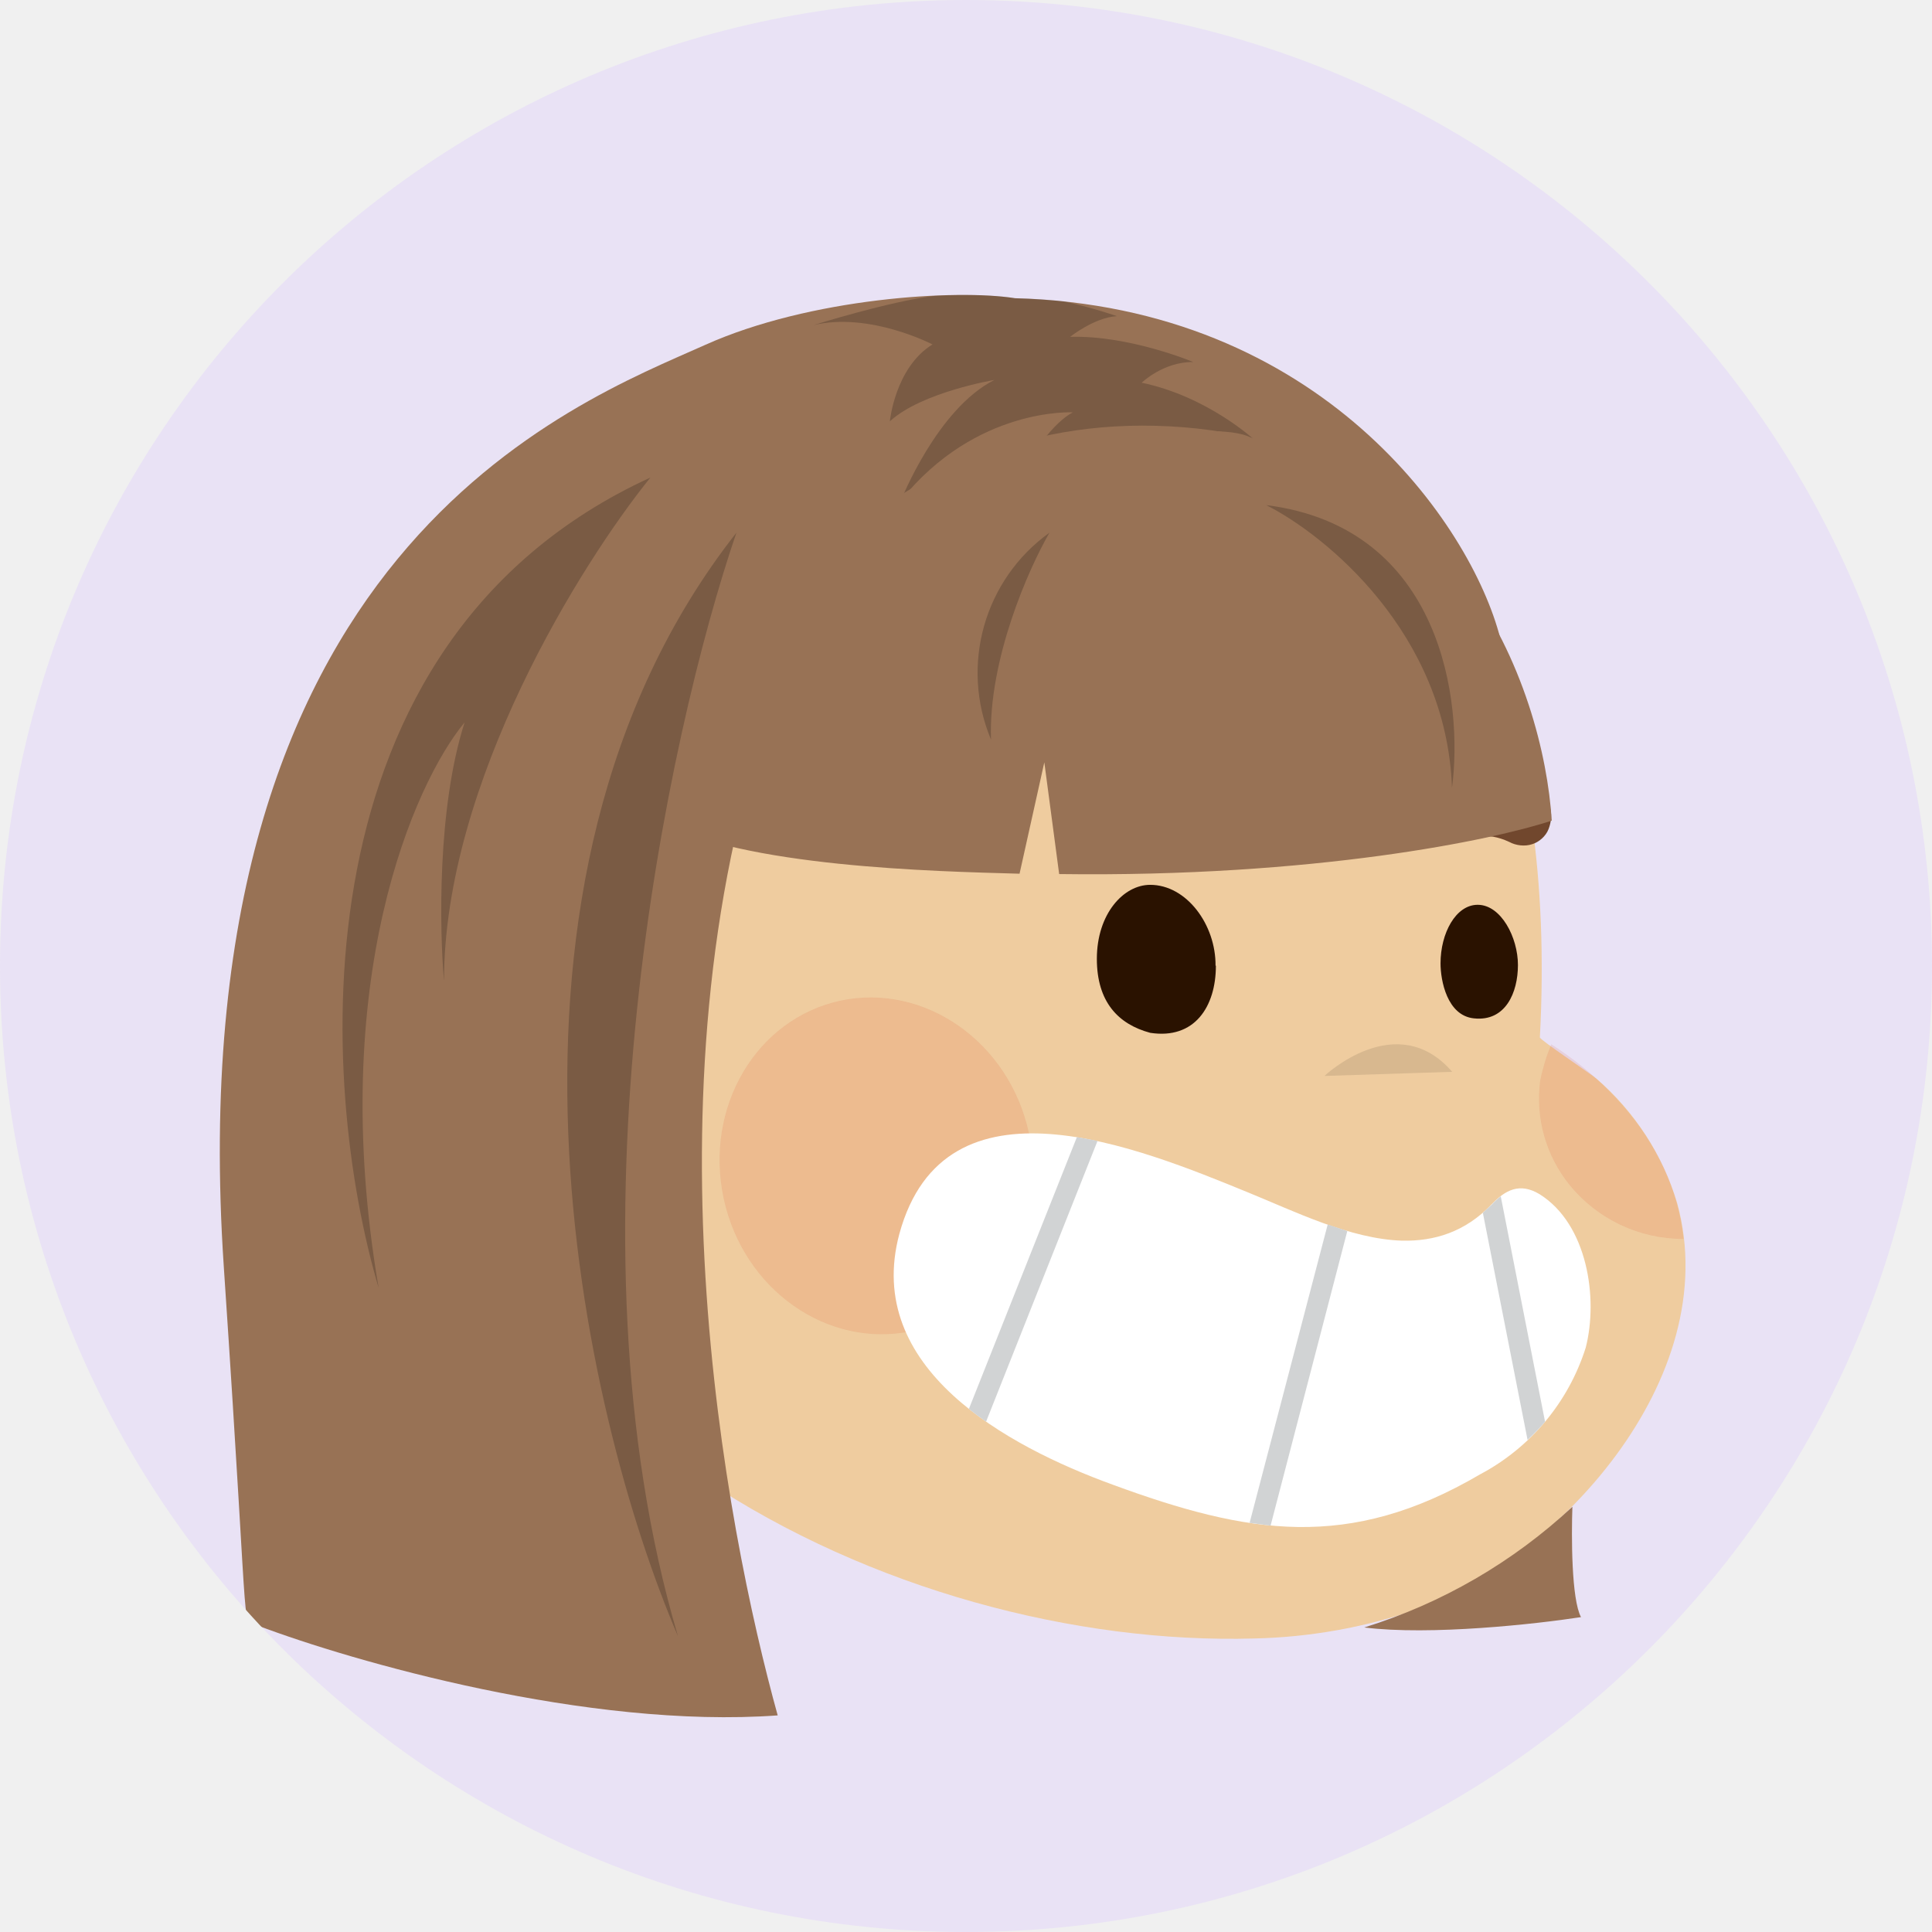
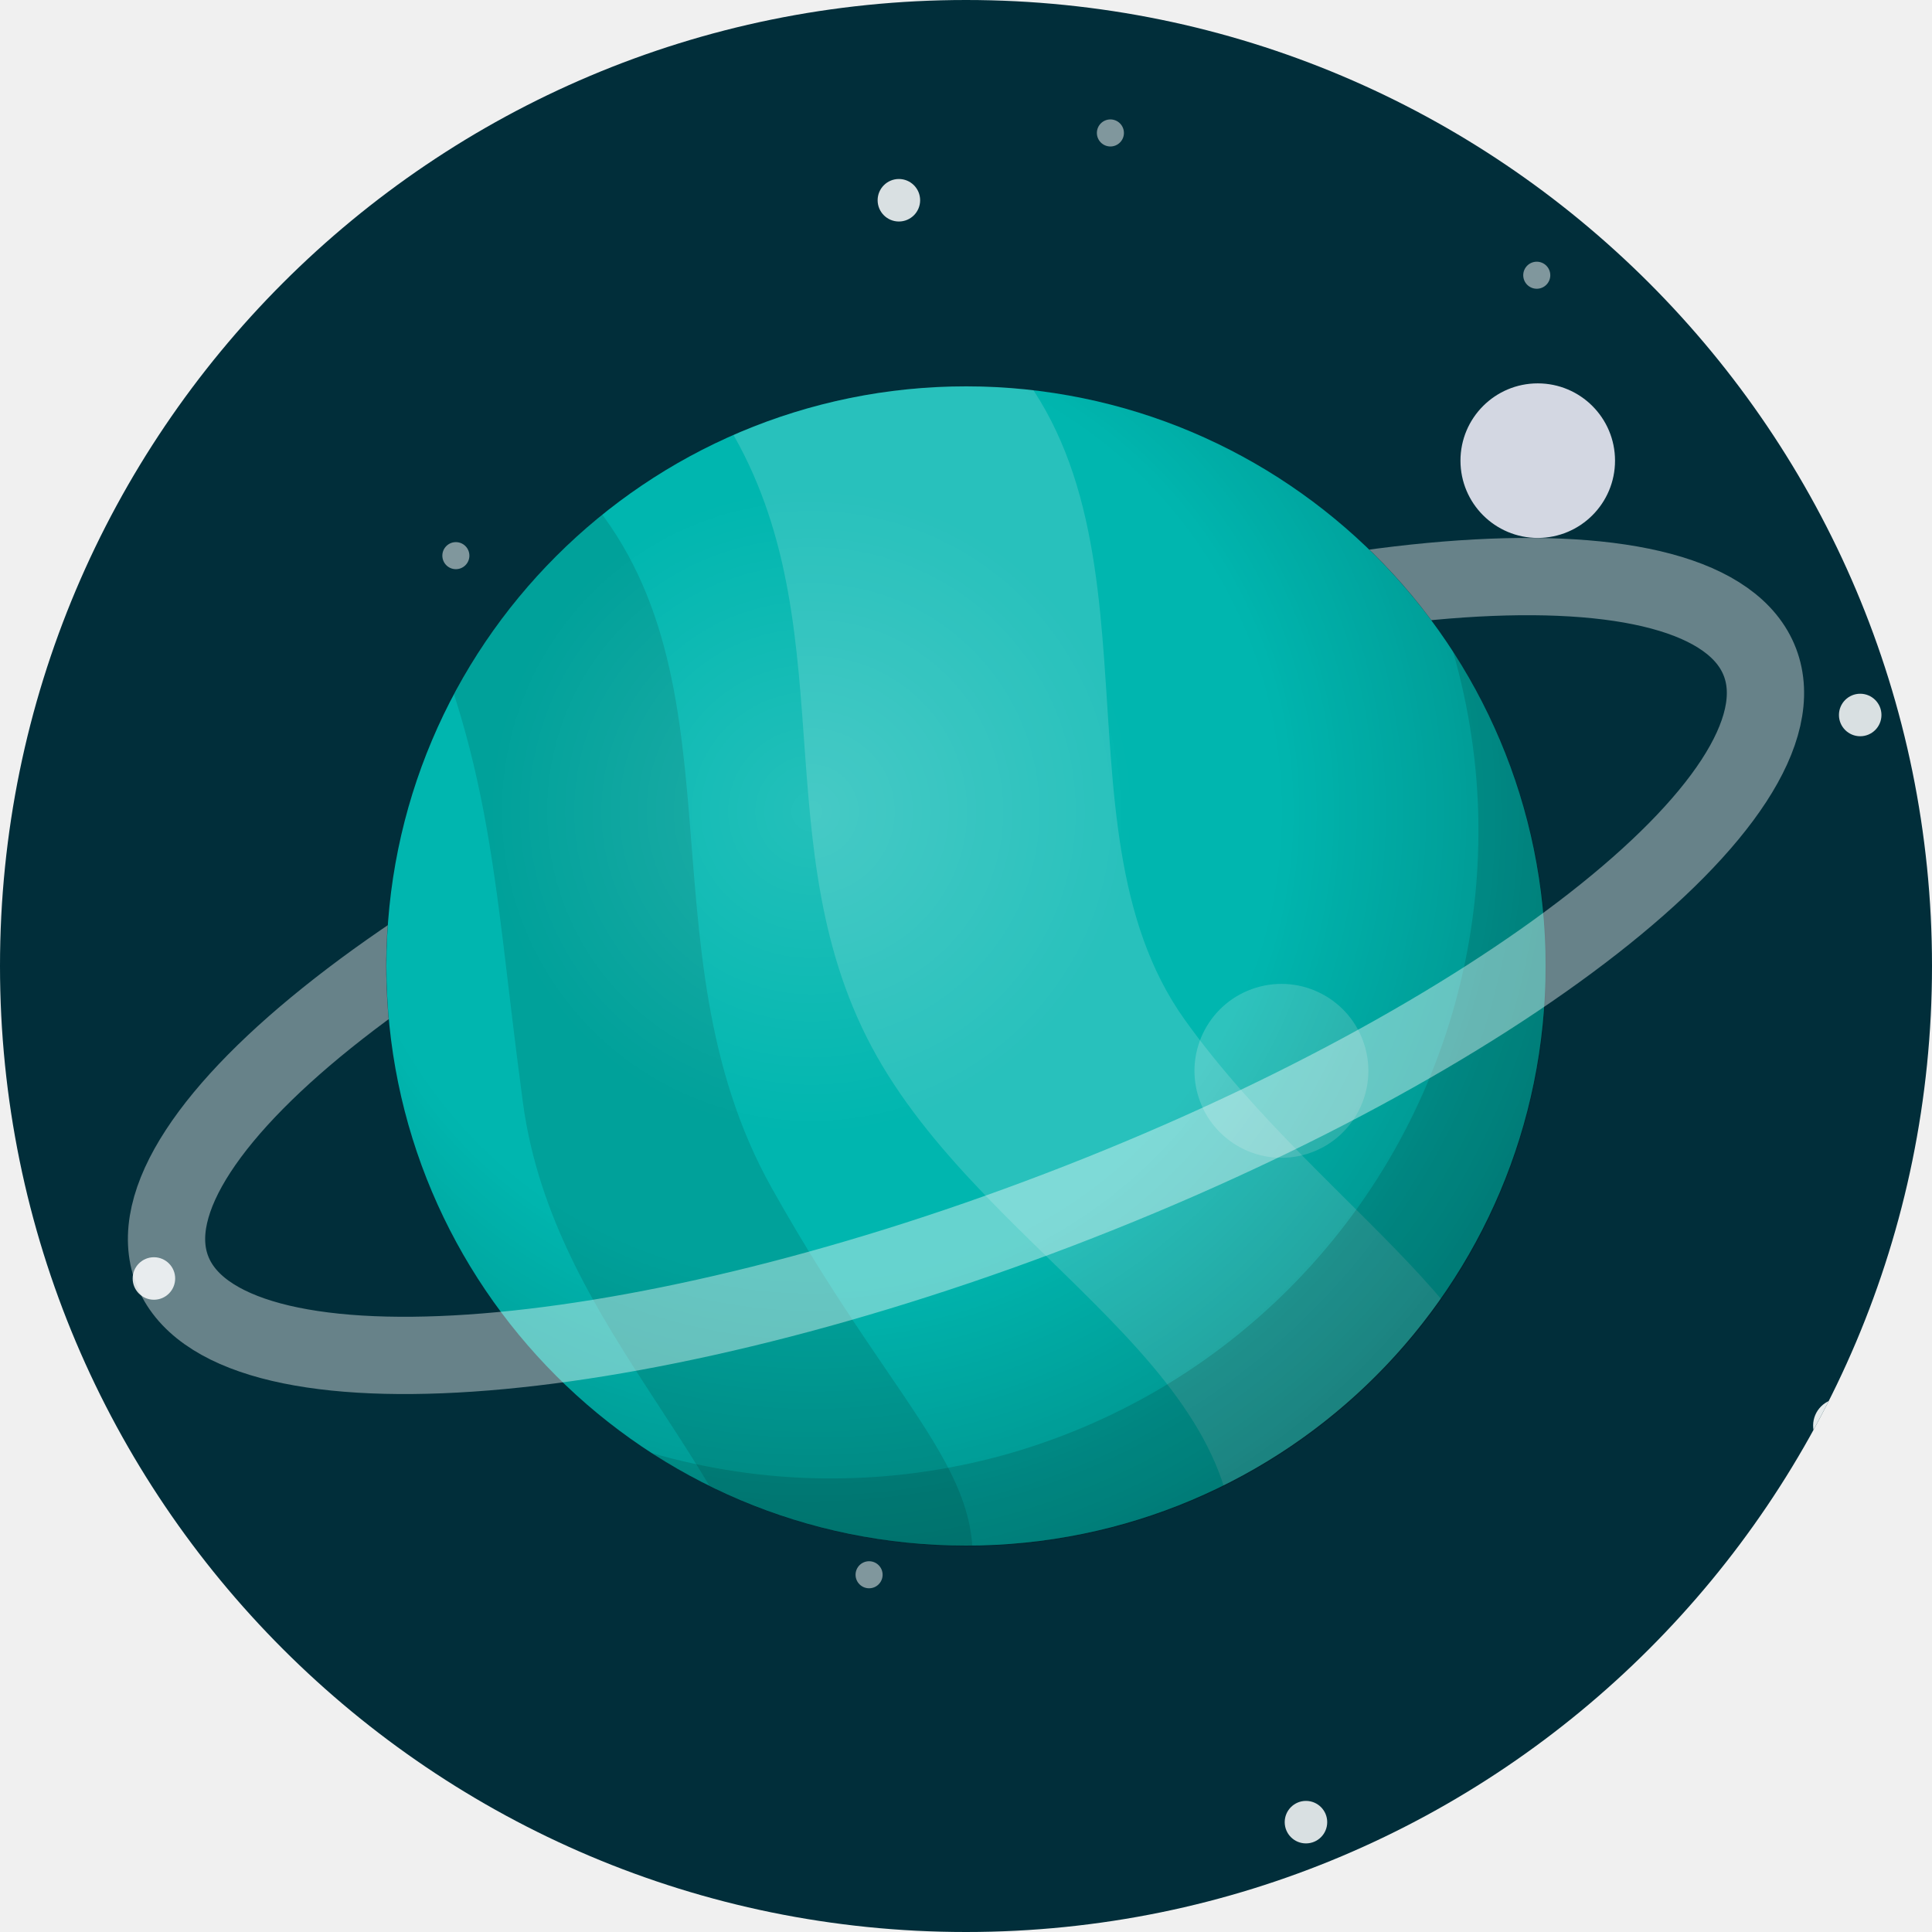
- <svg xmlns="http://www.w3.org/2000/svg" viewBox="0 0 480 480" fill="none" shape-rendering="auto" width="128" height="128">
-   <mask id="viewboxMask">
-     <rect width="480" height="480" rx="240" ry="240" x="0" y="0" fill="#fff" />
-   </mask>
-   <g mask="url(#viewboxMask)">
-     <rect fill="#e9e2f5" width="480" height="480" x="0" y="0" />
-     <g transform="matrix(.85775 0 0 .85427 52 47)">
-       <path d="M264 38.6s131.4 20.6 121.4 208.1c0 .7 15.2 10.9 16.4 12a77.1 77.1 0 0 1 23.4 36.3c13.9 51.3-35.7 104.2-75.8 118.2a155 155 0 0 1-46.7 8.3c-103.1 3-239.7-62.7-246.7-191a202.7 202.7 0 0 1 15.1-83.9c0 .1 57.4-142.5 192.9-108Z" fill="#efcc9f" />
-       <path d="M388.7 248.7a57 57 0 0 0-3.2 10.5 40 40 0 0 0 8.5 30.4 42.3 42.3 0 0 0 33 15.7c-3.2-31.7-29-50.7-38.3-56.6ZM203.5 332c24.4-5.2 39.6-31 33.9-57.5-5.7-26.5-30.2-43.7-54.6-38.5-24.4 5.3-39.5 31-33.8 57.6 5.7 26.5 30.1 43.7 54.5 38.5Z" fill="#DC2400" style="mix-blend-mode:multiply" opacity=".1" />
-       <path opacity=".1" d="M323 257.9s20.9-19.9 37-1.2Z" fill="#000" />
-       <path d="M128.7 356.9C59.3 391.7-3.7 304.4 16.5 255.3c12.9-31.4 50.4-33.8 72.1-5.2a185 185 0 0 1 29.1 59.1" fill="#efcc9f" />
-       <path opacity=".1" d="M71.5 279c9 9 16.1 22.5 25 30-1.7-12.5-4.3-26-10.4-37.3-6.2-11.6-17.5-21-29-20.3-14.2 1-25.9 17.6-27.4 32.6 1-9 19-15 25.9-14.2 10.8 20.4 15 60.6 15 60.6 9-22.7 5.4-40.7 1-51.5Z" fill="#000" />
+ <svg xmlns="http://www.w3.org/2000/svg" viewBox="0 0 100 100" fill="none" shape-rendering="auto" aria-hidden="true" width="128" height="128">
+   <defs>
+     <g id="star-faint-8630428c">
+       <circle cx="5" cy="5" r=".7" fill="#fff" fill-opacity=".5" />
    </g>
-     <g transform="matrix(.85472 0 0 .855 19 -17)">
-       <path d="M385.3 380.4c9.4.2 18.3-2.5 26-10.5 4-4.2 8.2-6.5 14-3 13.9 8.7 17.1 30.2 13.4 44.6a63.3 63.3 0 0 1-30.7 36.8c-38.2 22.4-67.6 17.4-106.8 3-30.8-11.2-72.5-33.9-62-72.9 13.2-48.3 69.6-25 101.4-12 13.5 5.5 29.6 13.5 44.7 14Z" fill="#fff" />
-       <path d="m347 463.2-6-.8 22.7-86.7 5.7 1.9-22.3 85.6ZM426.9 433a68.7 68.7 0 0 1-5.1 5.3l-13-66 2.6-2.4c.8-.9 1.7-1.7 2.6-2.4l12.9 65.6ZM296.8 351.4 264.4 433a98.1 98.1 0 0 1-5-3.7l31.4-79 6 1.1Z" fill="#D1D3D4" />
+     <g id="star-medium-8630428c">
+       <g class="dbpa-tw-medium">
+         <circle cx="5" cy="5" r="1.1" fill="#fff" fill-opacity=".85" />
+       </g>
    </g>
-     <g transform="matrix(.85472 0 0 .855 19 -17)">
-       <path d="M331.2 300.5c0 11.9-6.2 21.5-19.1 19.5-9.3-2.5-15.5-9-15.5-21.5 0-13 7.7-21.5 15.5-21.5 10.6 0 19.1 11.6 19 23.5ZM419 300.3c0 8-3.6 16.5-12.8 15.5-7.8-.8-9.7-11-9.7-16 0-8.7 4.4-17 10.8-17 6.8 0 11.7 9.5 11.7 17.5Z" fill="#2A1200" />
-       <path d="M337 244.2a43.9 43.9 0 0 0-40.5 1.4c-4 2.3-6.6 7.7-4.5 12.3 1.9 4.2 7 6.9 11.2 4.5 1.3-.8 2.6-1.4 4-2 .4-.2 1.5-.4 1.9-.7l.6-.2a37.5 37.5 0 0 1 6.5-1.1h1.9a34.2 34.2 0 0 1 6.3.8l2 .6c1.3.4 2.6 1 4 1.6 4 2 9.6-.8 11.1-5.3 1.7-5-.3-9.8-4.6-11.9ZM423.5 248.5c-7.4-4-16-5-23.6-2.7-2 .6-4 2.4-4.8 4.4-1 2-1 4.8-.2 7a10 10 0 0 0 4.6 5.3 9 9 0 0 0 6.6.7l1.1-.3h3.6c1.4.1 2.8.5 4.2 1l1.4.6c2 1.1 4.6 1.4 6.7.7 2-.6 4-2.3 4.8-4.4.8-2 1.1-4.6.2-6.9-1-2.3-2.4-4.2-4.6-5.4Z" fill="#71472D" />
+     <g id="star-large-8630428c">
+       <g class="dbpa-tw-large">
+         <circle cx="5" cy="5" r="1.4" fill="#fff" fill-opacity=".9" />
+       </g>
    </g>
-     <g transform="matrix(.85472 0 0 .85667 18 -15)">
-       <path d="M274 104c88.8 2.4 132.5 65.5 141 98.5-55-8.7-191.5-34.5-210 15.5-41 111-15 243 0 297-55.2 4-123.7-15.7-151-26-5.5-6.5-1.7 19-10-104-14-208 102-250.5 140-267.5 30.4-13.6 73-16.2 90-13.5ZM438.5 486.5c-2.8-5.2-2.8-23.5-2.5-32a157 157 0 0 1-60.5 35c19.2 2.4 50-1 63-3Z" fill="#987255" />
-       <path d="M276.5 153.8c14.2-11.3 26.5-7.6 26.5-7.6-7.4 6.3-15.6 24.7-19.9 35.4l6.1-.4c12.8-12.3 24.6-25.4 24.6-25.4 2.3 4.8 1.1 16.8 0 24.6h2.3c4-10.3 9-26.6 9-26.6l17.4 6.1s-9.2-12-18.7-17c0 0 15.1-1.6 19.8 2.2 0 0-13.6-12.6-32.8-16.6 0 0 6.3-6.1 15-6 0 0-18.6-7.8-35.8-7.3 0 0 7-5.6 13.6-6 0 0-6.5-2.3-15.4-4.3-4.6-.5-9.3-.8-14.2-.9-5.5-.9-13.7-1.2-23.3-.7-13.3 1.6-35.3 8.5-35.3 8.5 16.3-3.9 34.6 5.6 34.6 5.6-10.9 6.7-12.4 22.3-12.4 22.3 9.3-8.5 30.4-12 30.4-12-16.6 8.3-27.1 34.8-27.1 34.8 21.8-27 49.9-25.4 49.9-25.4-7.4 3.9-14.3 16.7-14.3 16.7Z" fill="#000" fill-opacity=".2" />
-       <path d="M286.8 271c74.1 1 126.3-9.9 143.2-15.5-2.4-38.2-27.9-112.2-115-114.5-87.1-2.3-133.4 74.4-145 114.5 25 13.5 80.4 14.7 105.3 15.4l7.2-32.3 4.3 32.3Z" fill="#987255" />
-       <path d="M193 172c-20 58.3-51.4 204-17 320-27.7-64.3-63-218.4 17-320ZM108 302c0-57.6 40-121.3 60-146-104.8 48-96.3 176.7-79 235-15.2-88.8 10.3-146.3 25-164-8 24.8-7.3 60.3-6 75ZM347 164c17.3 8.7 52.4 37.2 54 82 3.3-24.7-2.8-75.6-54-82ZM284 172c-6 10.3-17.8 36.8-17 60a50 50 0 0 1 17-60Z" fill="#000" fill-opacity=".2" />
+     <g id="planet-disc-8630428c">
+       <circle cx="30" cy="30" r="30" fill="#00b6af" />
    </g>
-     <g transform="matrix(.85472 0 0 .85667 14 -12)" />
+     <clipPath id="dicebearPlanets-swirl">
+       <circle cx="34" cy="33" r="30" />
+     </clipPath>
+     <g id="surface-swirl-8630428c">
+       <g class="dbpa-surface">
+         <g clip-path="url(#dicebearPlanets-swirl)">
+           <path d="M2 23c12-8 26 4 38 0s22-14 28-8v14c-10-4-20 8-32 10s-22-6-34-2Z" fill="#fff" fill-opacity=".16" />
+           <path d="M4 45c12-6 24 4 38 1s18-7 24-3v10c-10-2-20 6-32 4s-18-4-30-2Z" fill="#000" fill-opacity=".12" />
+           <circle cx="44" cy="19" r="4.5" fill="#fff" fill-opacity=".18" />
+         </g>
+       </g>
+     </g>
+     <radialGradient id="dicebearPlanets-shade" gradientUnits="userSpaceOnUse" cx="22" cy="22" r="44">
+       <stop offset="0" stop-color="#fff" stop-opacity=".14" />
+       <stop offset=".38" stop-color="#fff" stop-opacity="0" />
+       <stop offset=".55" stop-color="#000" stop-opacity="0" />
+       <stop offset="1" stop-color="#000" stop-opacity=".26" />
+     </radialGradient>
+     <g id="shade-soft-8630428c">
+       <circle cx="30" cy="30" r="30" fill="url(#dicebearPlanets-shade)" />
+       <path d="M55.2 13.7a30 30 0 0 1-41.5 41.5 33.5 33.5 0 0 0 41.5-41.5" fill="#000" fill-opacity=".13" />
+     </g>
+     <mask id="dicebearPlanets-ring-bold">
+       <path fill="#fff" d="M-12-44h120V76H-12z" />
+       <path d="M18 16a30 30 0 0 1 60 0Z" fill="#000" />
+     </mask>
+     <g id="ring-bold-8630428c">
+       <g mask="url(#dicebearPlanets-ring-bold)">
+         <ellipse cx="48" cy="16" rx="44" ry="13.5" stroke="#fff" stroke-opacity=".4" stroke-width="4" />
+       </g>
+     </g>
+     <g id="moons-one-8630428c">
+       <g class="dbpa-moons">
+         <circle cx="58" cy="4" r="4" fill="#d3d7e2" />
+       </g>
+     </g>
+     <g id="animation-none-8630428c" />
+     <clipPath id="clip-8630428c">
+       <rect width="100" height="100" rx="50" ry="50" />
+     </clipPath>
+   </defs>
+   <g clip-path="url(#clip-8630428c)">
+     <rect width="100" height="100" fill="#012e3a" />
+     <use transform="translate(7.5 7.5) translate(1.1456, -11.47695)" href="#star-faint-8630428c" />
+     <use transform="translate(32.5 7.5) translate(9.02615, -2.13522)" href="#star-medium-8630428c" />
+     <use transform="translate(57.5 7.5) translate(-5.02564, -5.61853)" href="#star-faint-8630428c" />
+     <use transform="translate(82.5 7.5) translate(-7.95728, 1.74576)" href="#star-faint-8630428c" />
+     <use transform="translate(7.5 32.5) translate(11.09562, -8.73954)" href="#star-faint-8630428c" />
+     <use transform="translate(82.5 32.5) translate(8.78378, -0.49214)" href="#star-medium-8630428c" />
+     <use transform="translate(7.5 57.5) translate(-4.53328, 3.6742)" href="#star-medium-8630428c" />
+     <use transform="translate(82.5 57.5) translate(7.747, 11.28709)" href="#star-large-8630428c" />
+     <use transform="translate(7.5 82.5) translate(-6.33822, -6.61341)" href="#star-faint-8630428c" />
+     <use transform="translate(32.5 82.5) translate(7.48376, -5.99067)" href="#star-faint-8630428c" />
+     <use transform="translate(57.5 82.5) translate(5.0962, 6.81432)" href="#star-medium-8630428c" />
+     <use transform="translate(82.5 82.5) translate(6.0428, 10.15884)" href="#star-medium-8630428c" />
+     <use transform="translate(20 20)" href="#planet-disc-8630428c" />
+     <use transform="translate(16 17) rotate(72.8493, 34, 33)" href="#surface-swirl-8630428c" />
+     <use transform="translate(20 20)" href="#shade-soft-8630428c" />
+     <use transform="translate(2 34) rotate(-20.9399, 48, 16)" href="#ring-bold-8630428c" />
+     <use transform="translate(21 21) translate(0.59365, -1.15695)" href="#moons-one-8630428c" />
+     <use href="#animation-none-8630428c" />
  </g>
</svg>
